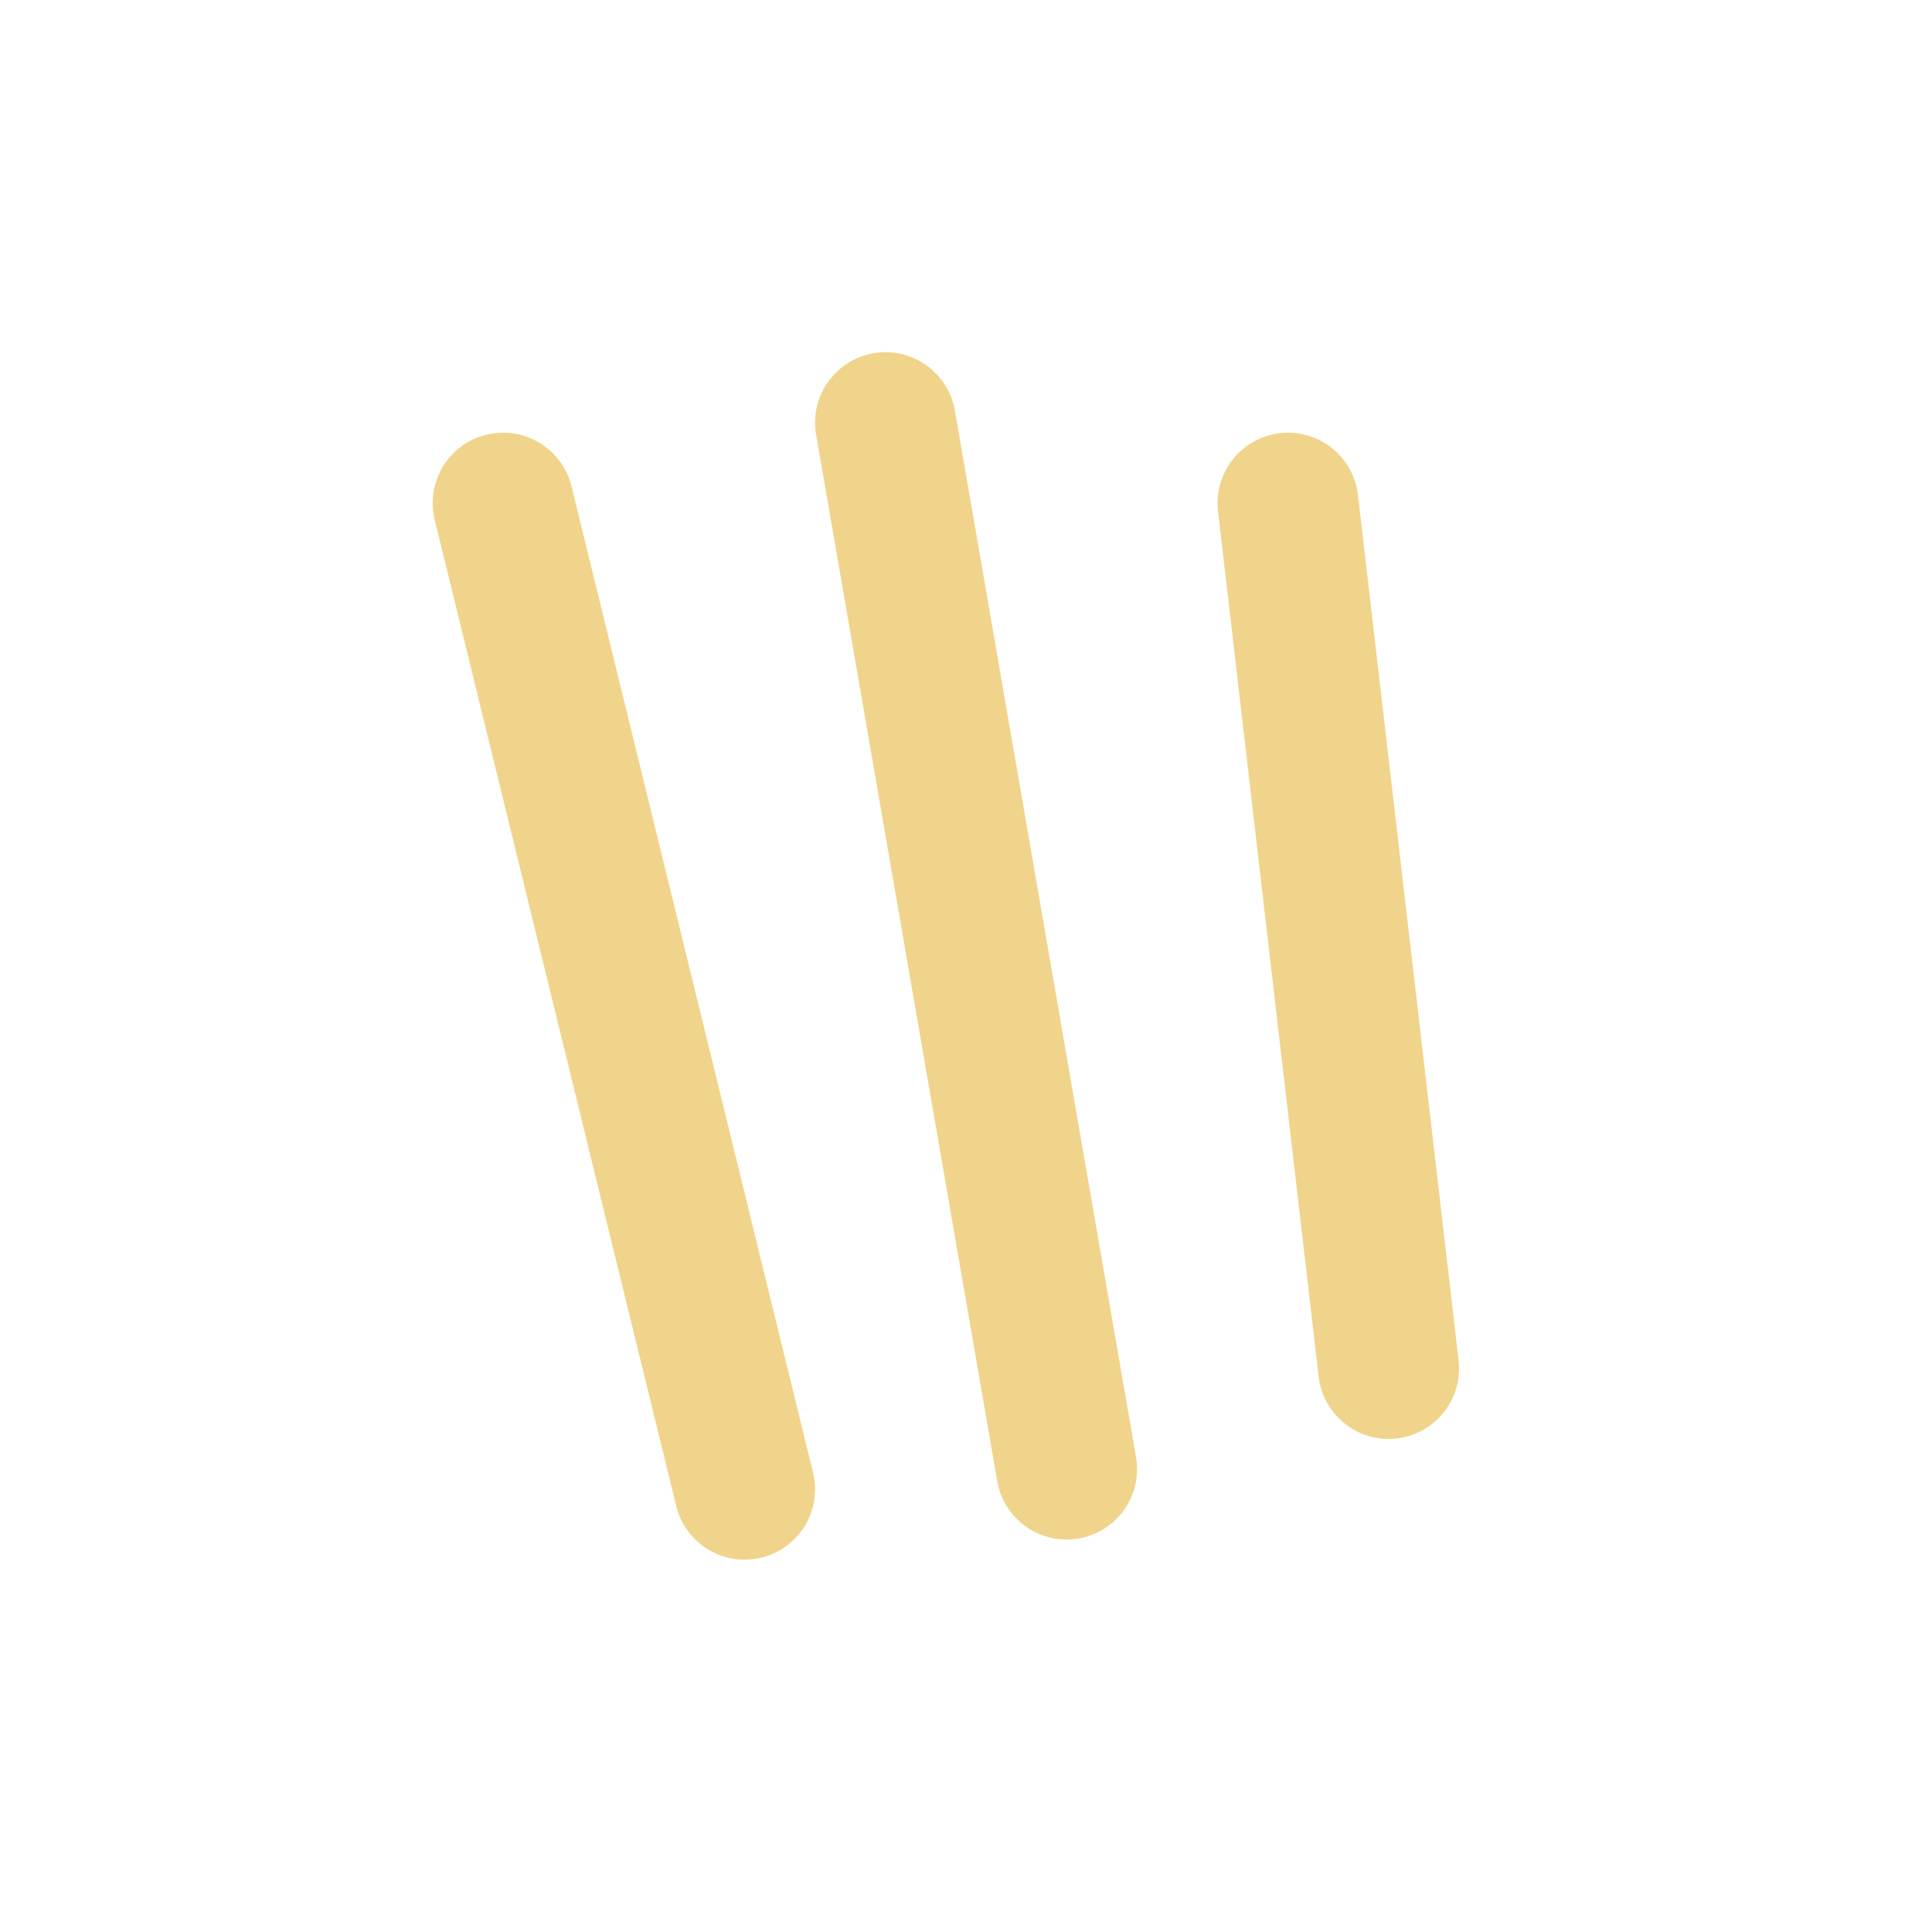
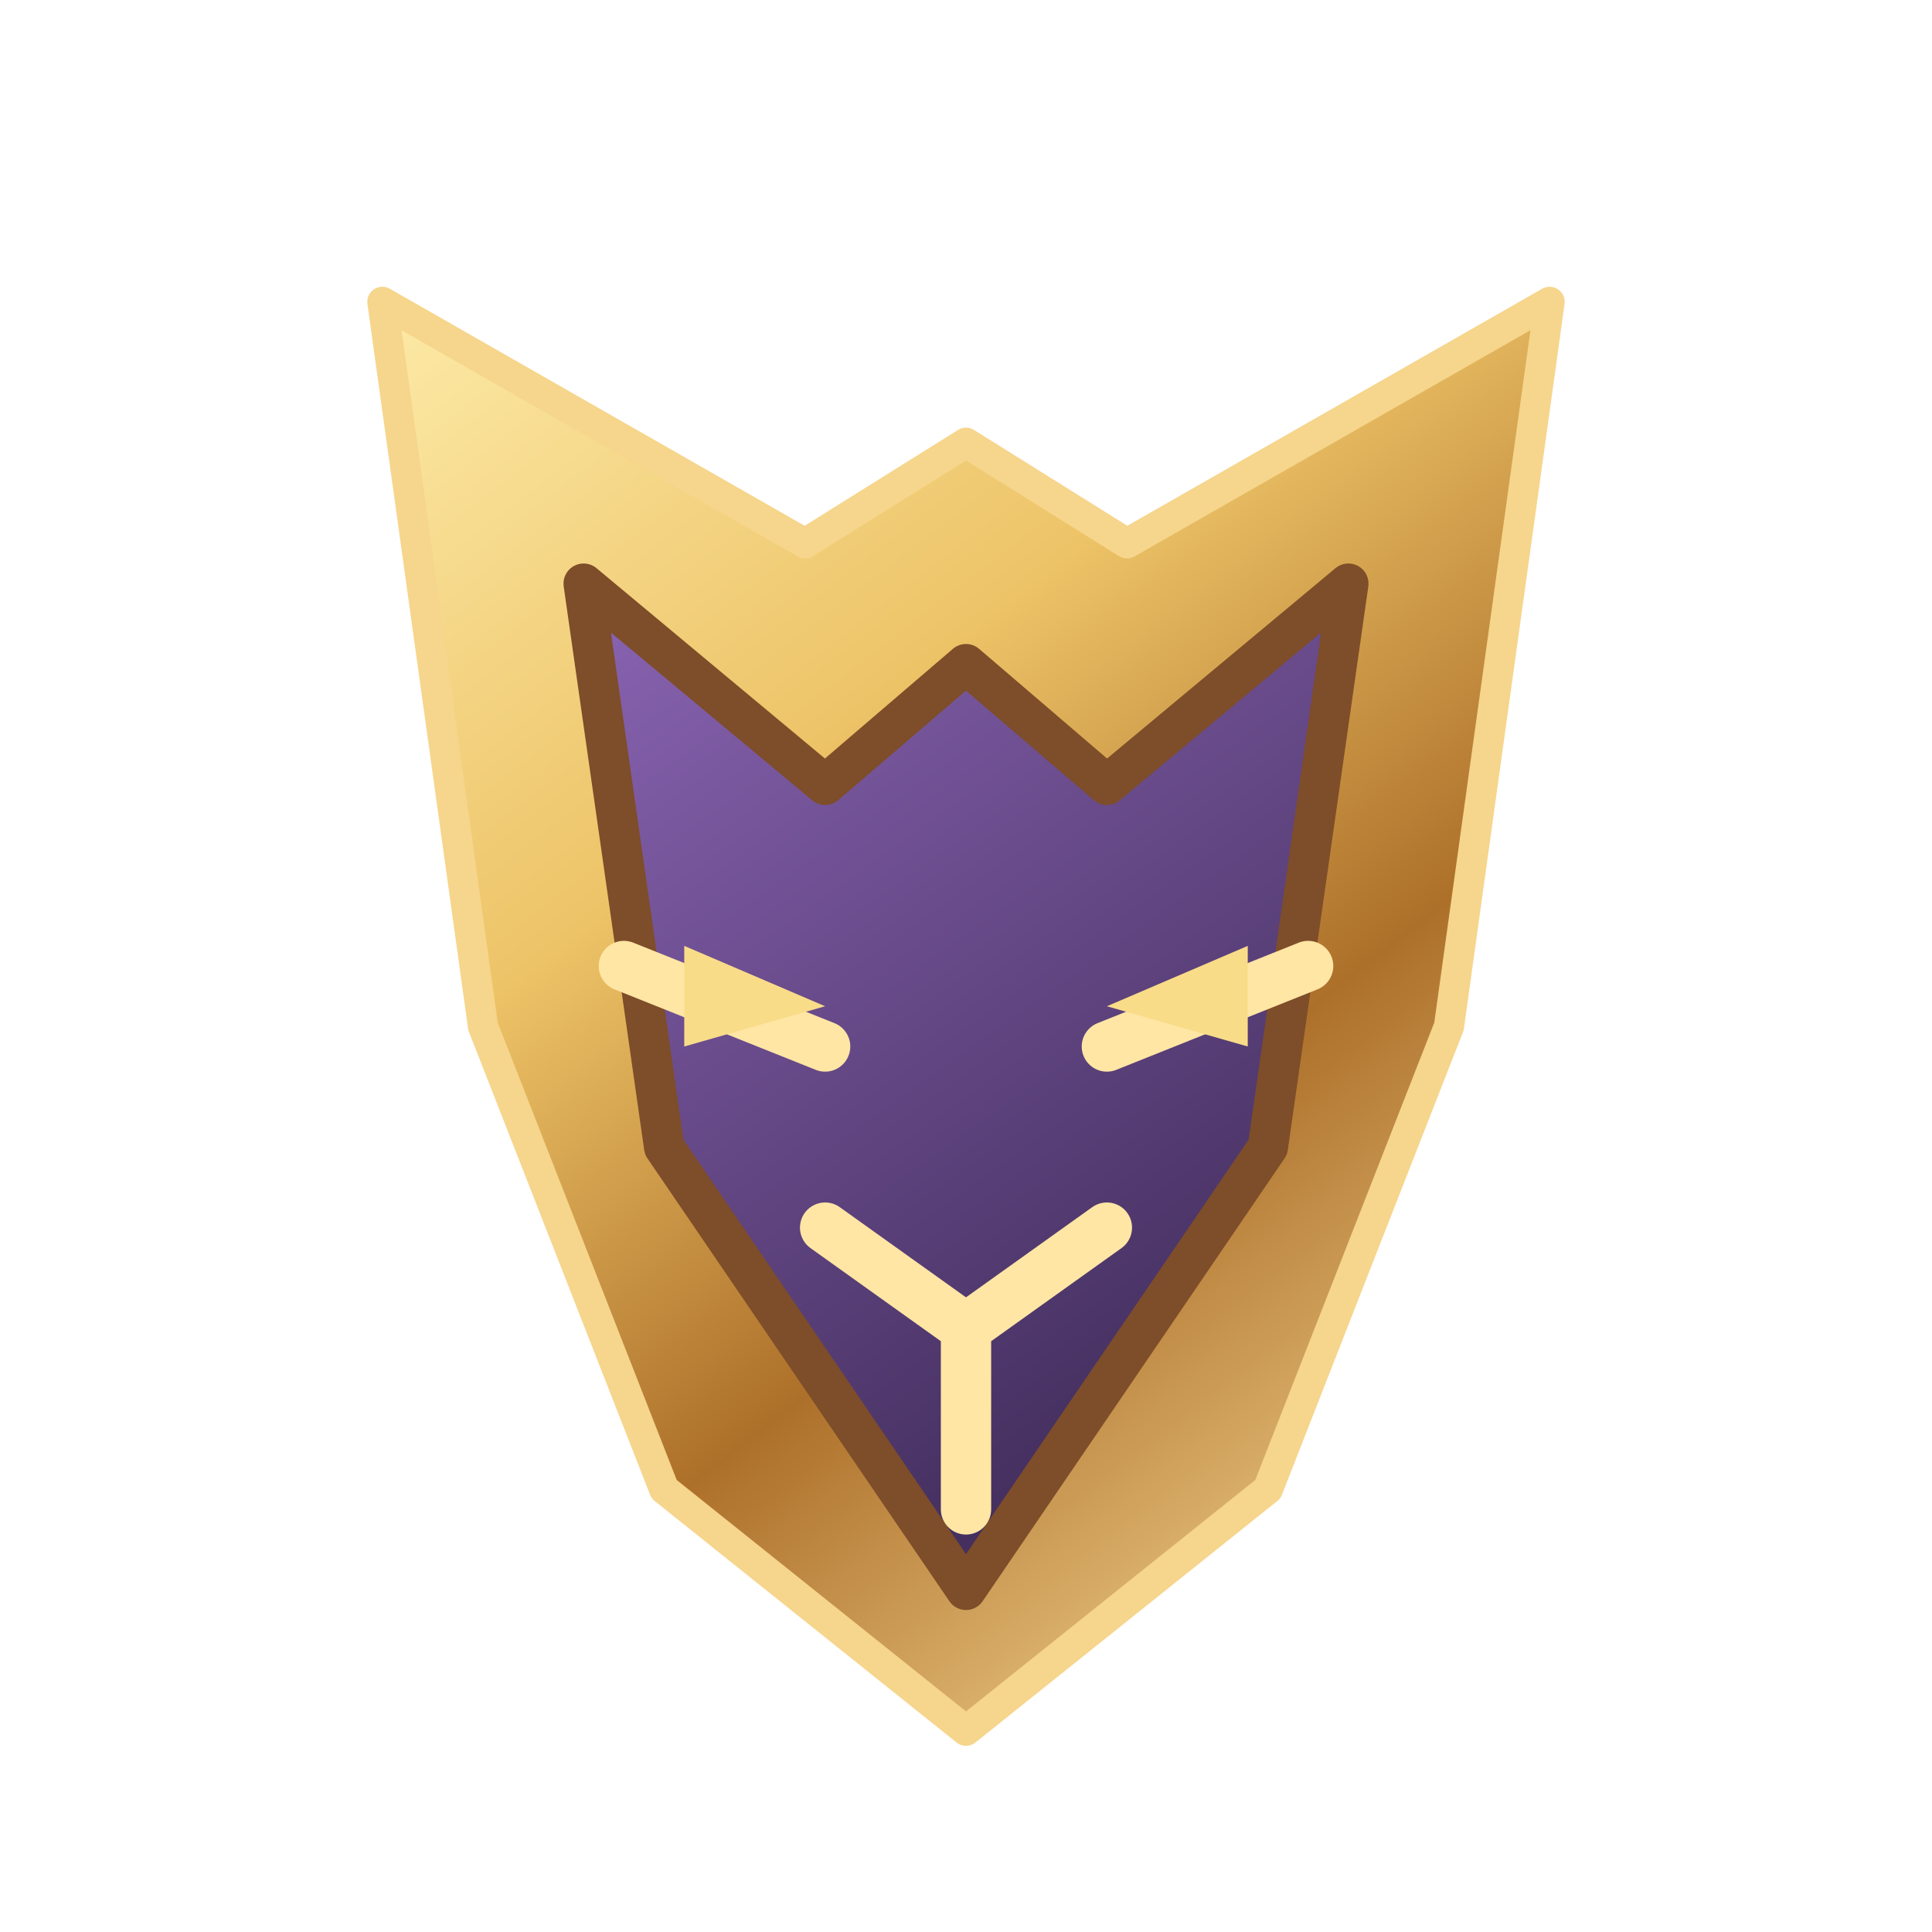
- <svg xmlns="http://www.w3.org/2000/svg" viewBox="0 0 96 96">
-   <g fill="none" stroke="#f0d48b" stroke-width="3" stroke-linecap="round" stroke-linejoin="round">
-     <path d="m25 25 12 49M44 21l9 52M64 25l5 43" stroke-width="7" />
+ <svg xmlns="http://www.w3.org/2000/svg" viewBox="0 0 96 96" role="img">
+   <defs>
+     <linearGradient id="gold" x1="15" y1="12" x2="72" y2="86" gradientUnits="userSpaceOnUse">
+       <stop stop-color="#fff0b1" />
+       <stop offset=".38" stop-color="#edc367" />
+       <stop offset=".65" stop-color="#ad702a" />
+       <stop offset="1" stop-color="#ffe5a0" />
+     </linearGradient>
+     <linearGradient id="violet" x1="24" y1="18" x2="68" y2="80" gradientUnits="userSpaceOnUse">
+       <stop stop-color="#9b71c7" />
+       <stop offset="1" stop-color="#302047" />
+     </linearGradient>
+   </defs>
+   <g stroke="#35203e" stroke-width="5" stroke-linejoin="round">
+     <path d="m19 15 21 12 8-5 8 5 21-12-5 36-9 23-15 12-15-12-9-23Z" fill="url(#gold)" stroke="#f6d58c" stroke-width="1.5" stroke-linecap="round" stroke-linejoin="round" />
+     <path d="m29 29 12 10 7-6 7 6 12-10-4 28-15 22-15-22Z" fill="url(#violet)" stroke="#7e4d29" stroke-width="2" />
+     <path d="m31 48 10 4m24-4-10 4m-14 9 7 5 7-5m-7 5v9" fill="none" stroke="#ffe6a4" stroke-width="2.5" stroke-linecap="round" stroke-linejoin="round" />
+     <path d="m34 47 7 3-7 2m28-5-7 3 7 2" fill="#f9dc88" stroke="none" />
  </g>
</svg>
